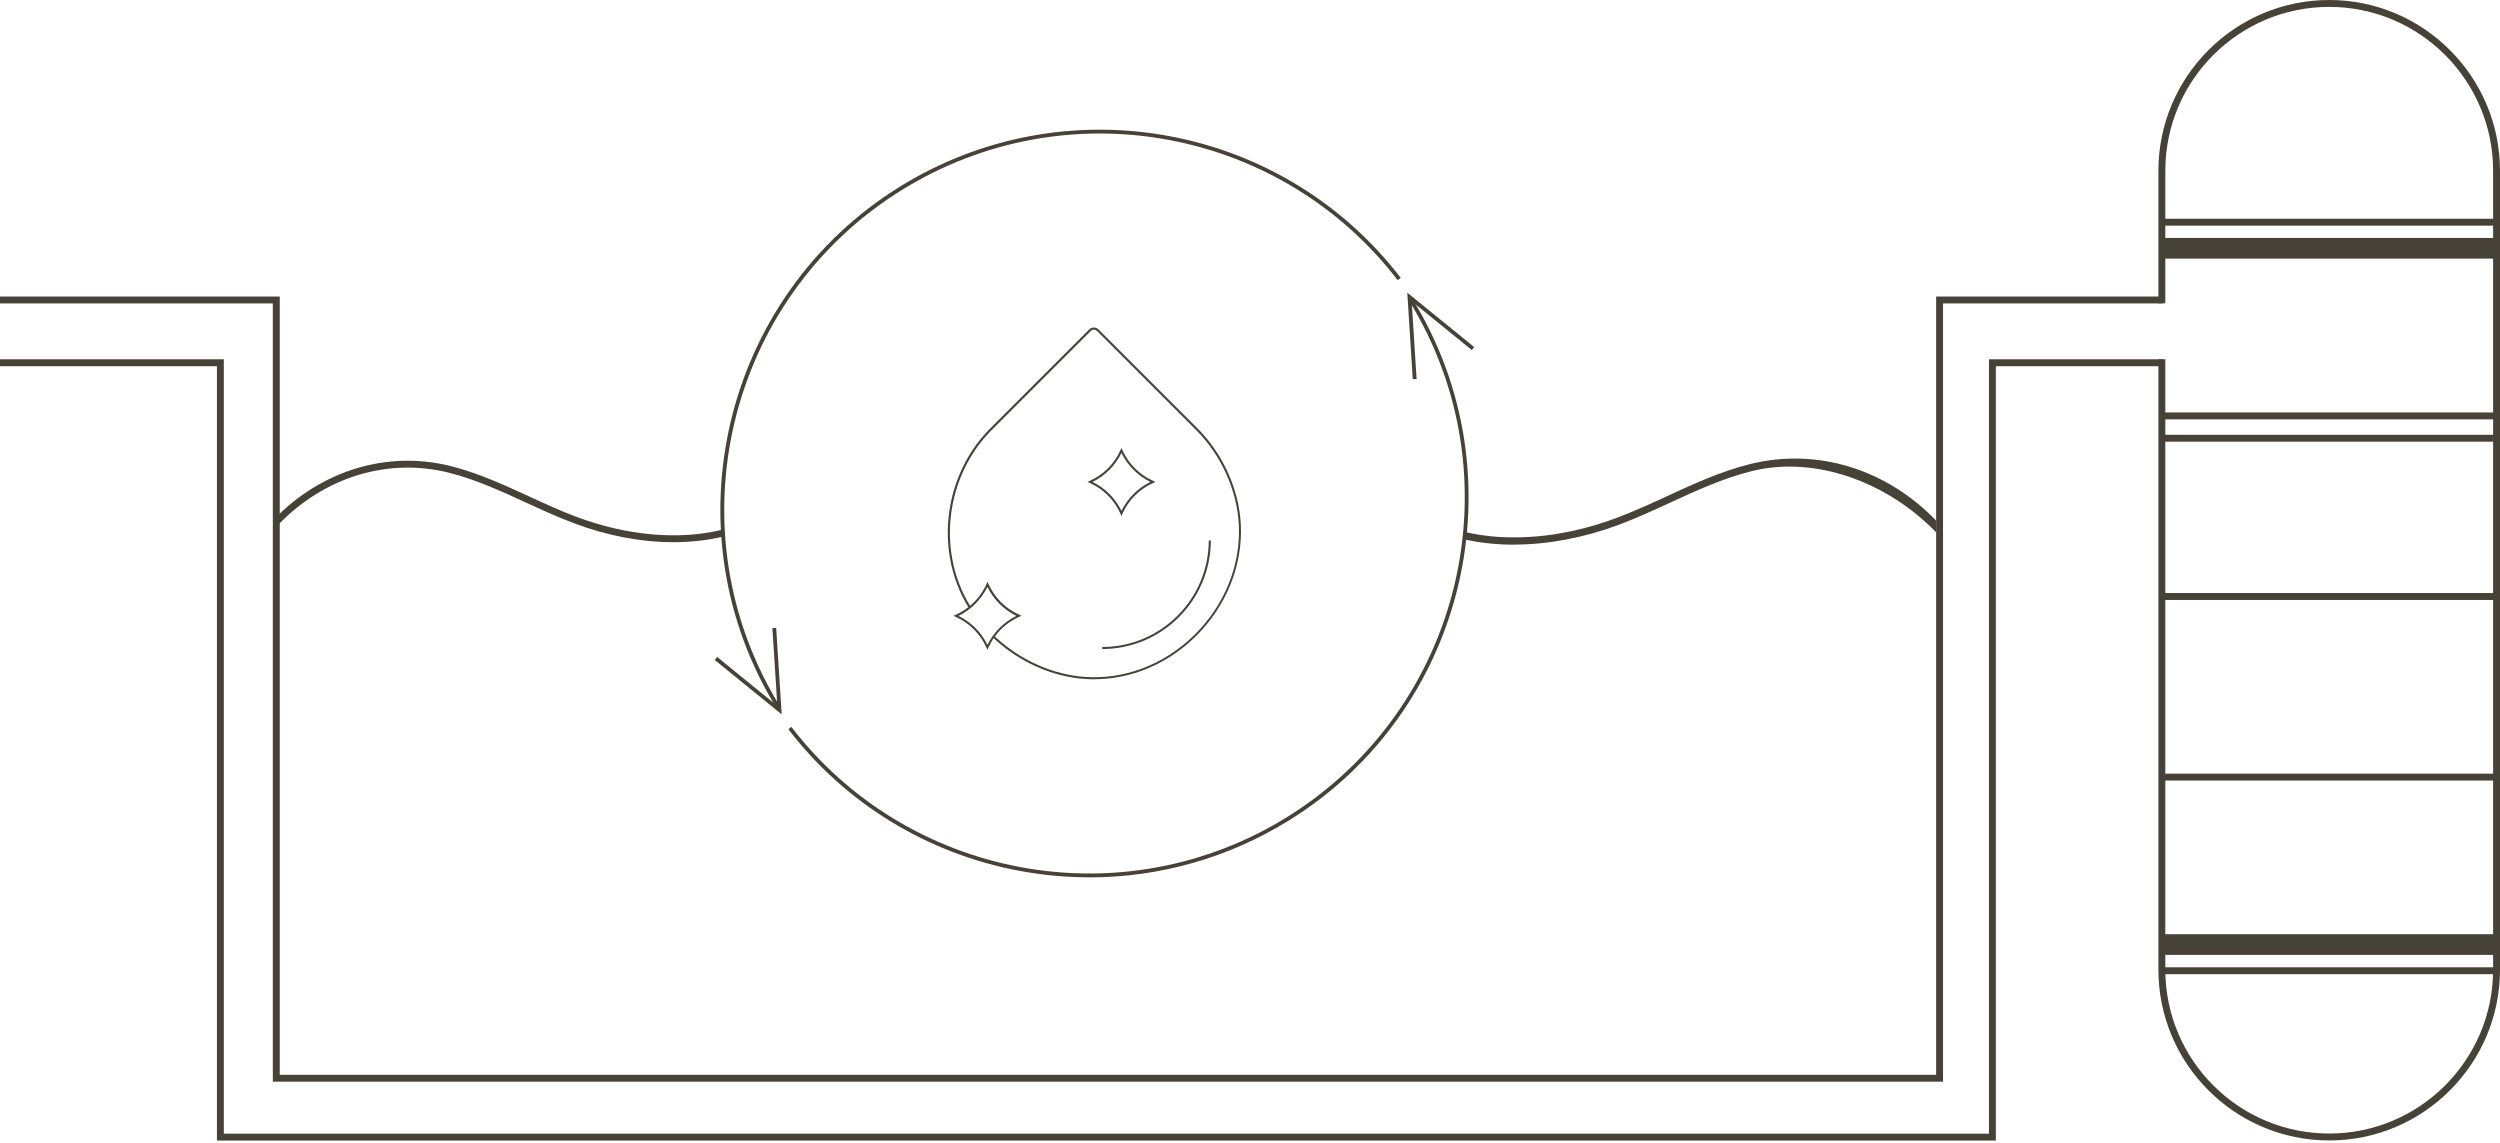
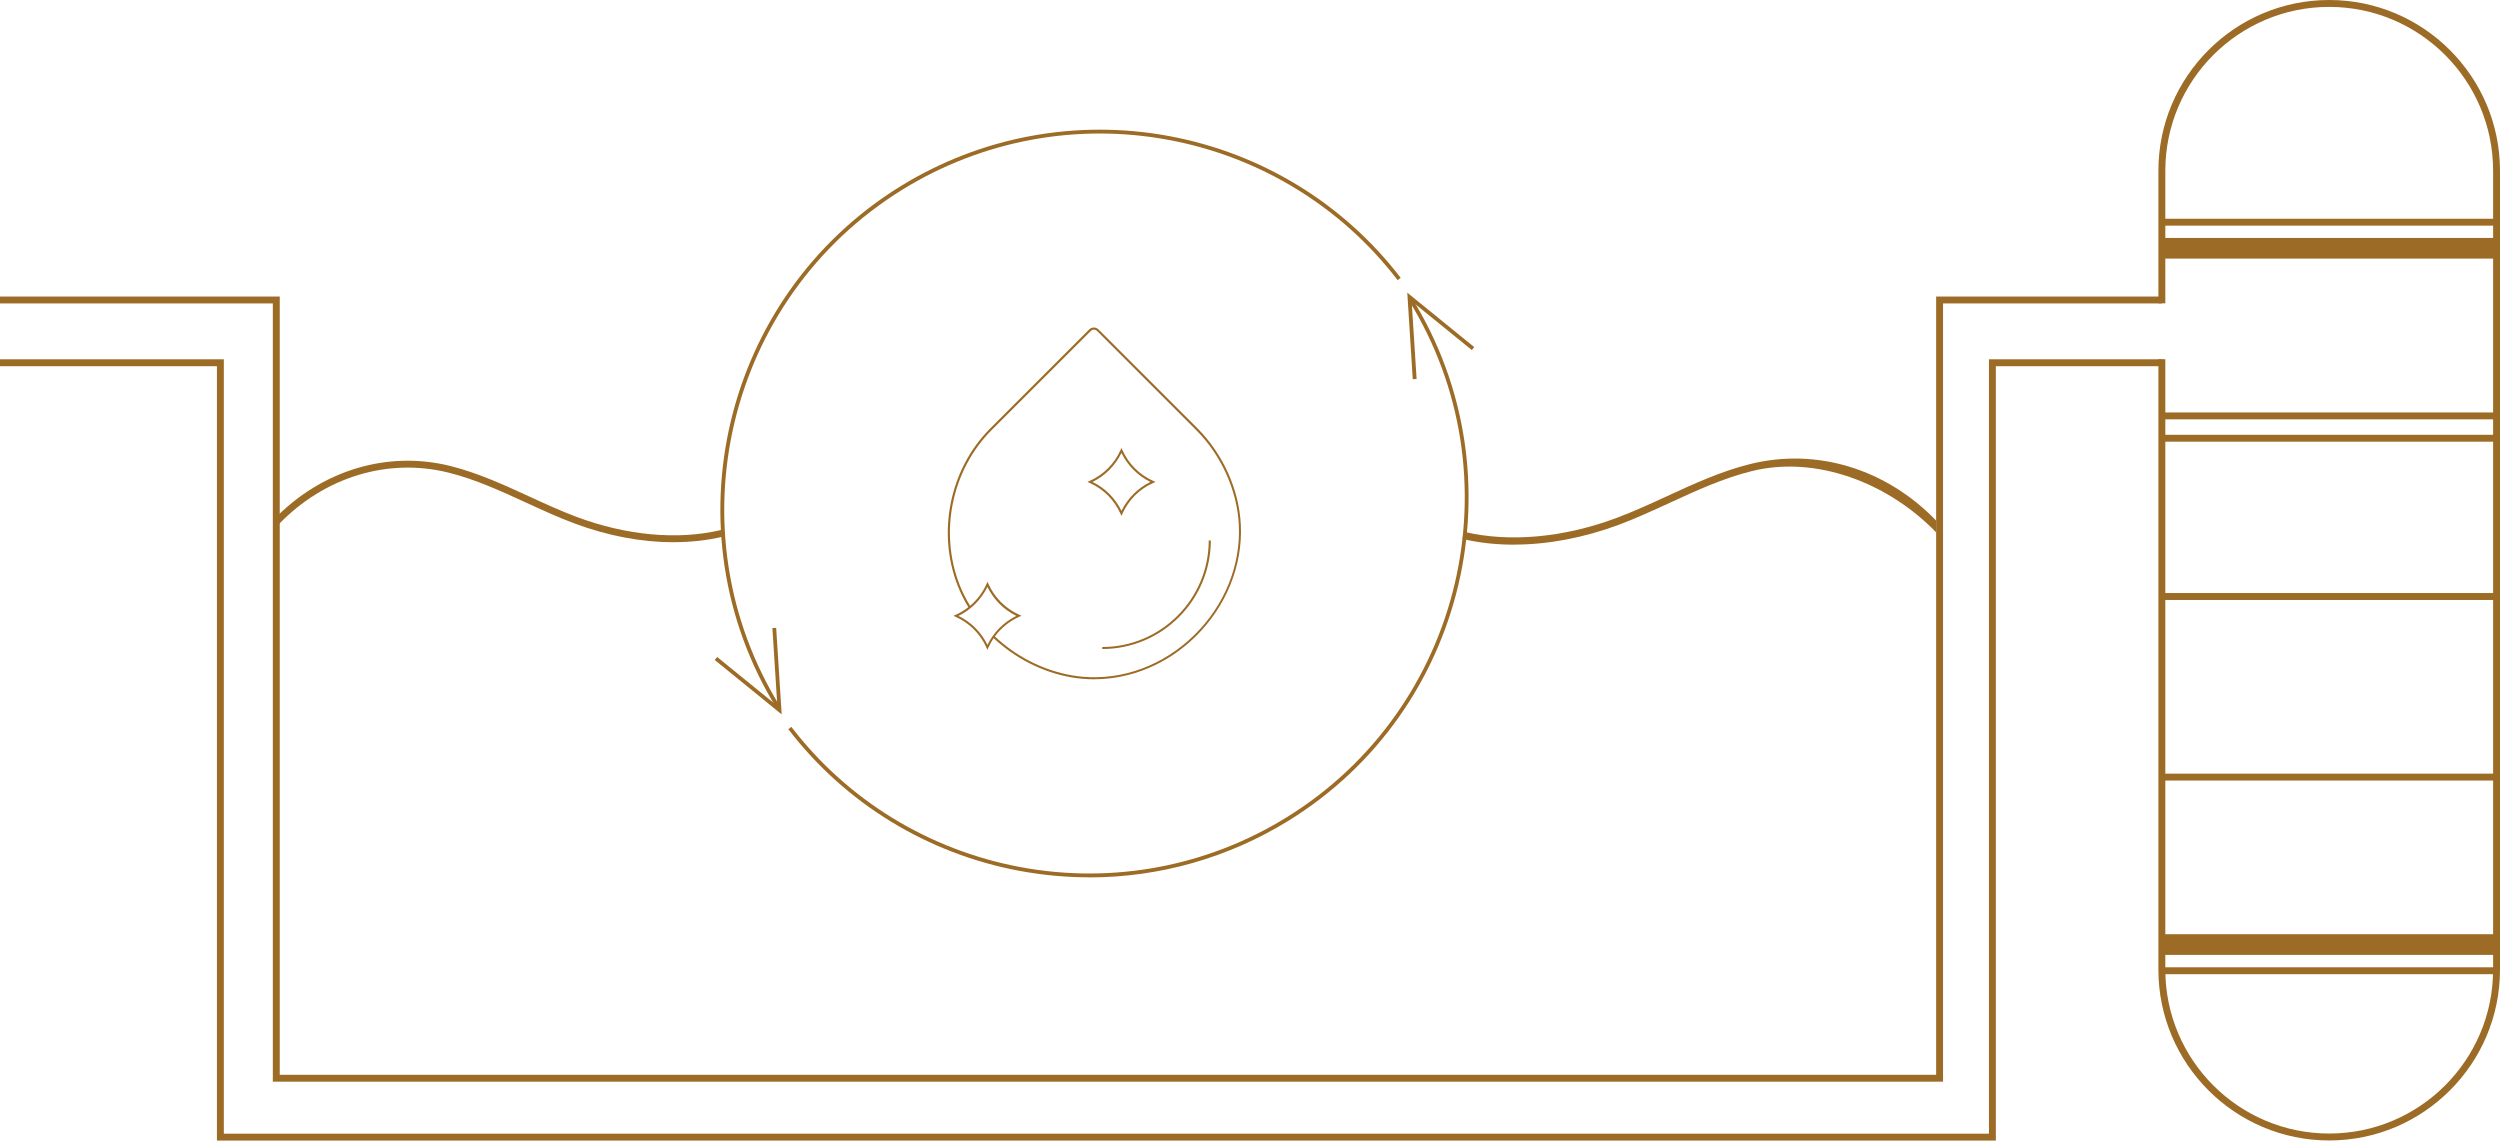
<svg xmlns="http://www.w3.org/2000/svg" width="70" height="32" viewBox="0 0 70 32" fill="none">
-   <path d="M54.405 30.287H7.639V8.496H0V8.303H7.833V30.094H54.212V8.303H60.533V8.496H54.405V30.287Z" fill="#474237" />
-   <path d="M18.865 15.183C17.969 15.183 17.015 15.005 16.079 14.654C15.617 14.482 15.164 14.272 14.725 14.071C14.032 13.752 13.314 13.422 12.565 13.235C10.868 12.81 9.088 13.353 7.806 14.679L7.667 14.546C8.999 13.167 10.847 12.607 12.611 13.048C13.376 13.239 14.104 13.573 14.805 13.895C15.241 14.096 15.691 14.303 16.144 14.473C17.542 14.996 18.977 15.127 20.187 14.841L20.232 15.028C19.799 15.131 19.338 15.181 18.863 15.181L18.865 15.183Z" fill="#474237" />
-   <path d="M21.755 19.847C18.673 14.862 20.224 8.3 25.208 5.219C27.462 3.827 30.137 3.327 32.74 3.811C35.325 4.292 37.626 5.701 39.219 7.779L39.134 7.844C37.557 5.788 35.279 4.394 32.721 3.917C30.145 3.437 27.496 3.933 25.266 5.311C20.332 8.36 18.797 14.856 21.847 19.791L21.756 19.847H21.755Z" fill="#474237" />
-   <path d="M21.887 20.003L20.013 18.48L20.08 18.395L21.766 19.766L21.627 17.586L21.733 17.58L21.887 20.003Z" fill="#474237" />
-   <path d="M30.502 24.565C29.852 24.565 29.201 24.505 28.552 24.385C25.967 23.905 23.666 22.495 22.073 20.418L22.158 20.352C23.735 22.408 26.014 23.802 28.572 24.279C31.147 24.76 33.796 24.264 36.026 22.885C40.961 19.837 42.495 13.34 39.445 8.406L39.536 8.35C42.617 13.335 41.067 19.897 36.082 22.978C34.389 24.024 32.46 24.567 30.502 24.567V24.565Z" fill="#474237" />
-   <path d="M39.557 10.618L39.404 8.195L41.279 9.719L41.211 9.802L39.526 8.433L39.665 10.611L39.557 10.618Z" fill="#474237" />
-   <path d="M30.64 19.021C30.529 19.021 30.417 19.015 30.303 19.006C29.494 18.932 28.685 18.592 28.025 18.046C27.955 17.99 27.887 17.93 27.824 17.868C27.766 17.951 27.718 18.042 27.675 18.135L27.648 18.195L27.621 18.135C27.449 17.749 27.142 17.442 26.756 17.27L26.696 17.243L26.756 17.216C26.886 17.158 27.005 17.087 27.113 17C26.994 16.805 26.893 16.6 26.812 16.393C26.229 14.893 26.596 13.127 27.727 11.995L30.503 9.219C30.575 9.154 30.683 9.154 30.753 9.219C30.753 9.219 33.523 11.988 33.531 11.995C34.243 12.708 34.697 13.714 34.743 14.691C34.799 15.834 34.338 16.974 33.477 17.822C32.693 18.592 31.673 19.019 30.639 19.019L30.64 19.021ZM27.858 17.822C27.924 17.884 27.994 17.944 28.063 18.002C28.714 18.54 29.511 18.876 30.308 18.948C31.44 19.05 32.581 18.625 33.438 17.783C34.288 16.949 34.743 15.824 34.687 14.696C34.641 13.735 34.193 12.741 33.49 12.04C33.49 12.04 33.467 12.017 30.714 9.264C30.668 9.219 30.592 9.219 30.546 9.264L27.77 12.038C26.656 13.152 26.293 14.893 26.868 16.372C26.947 16.575 27.046 16.774 27.162 16.963C27.358 16.797 27.517 16.588 27.623 16.349L27.65 16.289L27.677 16.349C27.849 16.735 28.156 17.042 28.542 17.214L28.602 17.241L28.542 17.268C28.268 17.39 28.034 17.581 27.858 17.818V17.822ZM26.837 17.245C27.191 17.417 27.476 17.702 27.648 18.056C27.822 17.702 28.106 17.417 28.459 17.245C28.106 17.073 27.82 16.787 27.648 16.434C27.474 16.787 27.191 17.073 26.837 17.245ZM30.863 18.173V18.116C32.505 18.116 33.843 16.776 33.845 15.133H33.903C33.901 16.806 32.538 18.172 30.863 18.173ZM31.401 14.445L31.374 14.386C31.202 13.999 30.895 13.692 30.509 13.521L30.449 13.494L30.509 13.466C30.895 13.295 31.202 12.988 31.374 12.602L31.401 12.542L31.428 12.602C31.6 12.988 31.907 13.295 32.293 13.466L32.353 13.494L32.293 13.521C31.907 13.692 31.6 13.999 31.428 14.386L31.401 14.445ZM30.59 13.494C30.944 13.665 31.229 13.951 31.401 14.304C31.575 13.951 31.859 13.665 32.212 13.494C31.859 13.322 31.573 13.036 31.401 12.683C31.227 13.036 30.944 13.322 30.59 13.494Z" fill="#474237" />
-   <path d="M42.395 15.249C43.341 15.249 44.347 15.059 45.334 14.691C45.82 14.509 46.299 14.287 46.762 14.075C47.494 13.737 48.253 13.389 49.042 13.193C50.834 12.745 52.857 13.505 54.213 14.907V14.577C52.807 13.121 50.857 12.53 48.994 12.996C48.187 13.197 47.421 13.55 46.679 13.892C46.22 14.104 45.743 14.322 45.264 14.502C43.789 15.054 42.274 15.193 40.998 14.892L40.951 15.09C41.409 15.199 41.893 15.251 42.397 15.251L42.395 15.249Z" fill="#474237" />
-   <path d="M55.884 31.936H6.074V10.254H0V10.06H6.267V31.743H55.691V10.06H60.533V10.254H55.884V31.936Z" fill="#474237" />
-   <path d="M65.218 31.933C62.581 31.933 60.435 29.788 60.435 27.15V10.057H60.629V27.15C60.629 29.681 62.687 31.739 65.218 31.739C67.749 31.739 69.807 29.681 69.807 27.15V4.782C69.807 2.251 67.749 0.193 65.218 0.193C62.687 0.193 60.629 2.251 60.629 4.782V8.493H60.435V4.782C60.435 2.145 62.581 0 65.218 0C67.855 0 70 2.145 70 4.782V27.15C70 29.788 67.855 31.933 65.218 31.933Z" fill="#474237" />
-   <path d="M69.903 6.125H60.532V6.318H69.903V6.125Z" fill="#474237" />
-   <path d="M69.903 6.662H60.532V7.241H69.903V6.662Z" fill="#474237" />
-   <path d="M69.903 27.084H60.532V27.277H69.903V27.084Z" fill="#474237" />
-   <path d="M69.903 26.158H60.532V26.737H69.903V26.158Z" fill="#474237" />
-   <path d="M69.903 11.549H60.532V11.742H69.903V11.549Z" fill="#474237" />
-   <path d="M69.903 16.605H60.532V16.799H69.903V16.605Z" fill="#474237" />
-   <path d="M69.903 21.662H60.532V21.855H69.903V21.662Z" fill="#474237" />
-   <path d="M69.903 12.174H60.532V12.367H69.903V12.174Z" fill="#474237" />
+   <path d="M54.405 30.287H7.639V8.496H0V8.303H7.833V30.094H54.212V8.303H60.533V8.496H54.405V30.287Z" fill="#9c6b25" />
+   <path d="M18.865 15.183C17.969 15.183 17.015 15.005 16.079 14.654C15.617 14.482 15.164 14.272 14.725 14.071C14.032 13.752 13.314 13.422 12.565 13.235C10.868 12.81 9.088 13.353 7.806 14.679L7.667 14.546C8.999 13.167 10.847 12.607 12.611 13.048C13.376 13.239 14.104 13.573 14.805 13.895C15.241 14.096 15.691 14.303 16.144 14.473C17.542 14.996 18.977 15.127 20.187 14.841L20.232 15.028C19.799 15.131 19.338 15.181 18.863 15.181L18.865 15.183Z" fill="#9c6b25" />
+   <path d="M21.755 19.847C18.673 14.862 20.224 8.3 25.208 5.219C27.462 3.827 30.137 3.327 32.74 3.811C35.325 4.292 37.626 5.701 39.219 7.779L39.134 7.844C37.557 5.788 35.279 4.394 32.721 3.917C30.145 3.437 27.496 3.933 25.266 5.311C20.332 8.36 18.797 14.856 21.847 19.791L21.756 19.847H21.755Z" fill="#9c6b25" />
+   <path d="M21.887 20.003L20.013 18.48L20.08 18.395L21.766 19.766L21.627 17.586L21.733 17.58L21.887 20.003Z" fill="#9c6b25" />
+   <path d="M30.502 24.565C29.852 24.565 29.201 24.505 28.552 24.385C25.967 23.905 23.666 22.495 22.073 20.418L22.158 20.352C23.735 22.408 26.014 23.802 28.572 24.279C31.147 24.76 33.796 24.264 36.026 22.885C40.961 19.837 42.495 13.34 39.445 8.406L39.536 8.35C42.617 13.335 41.067 19.897 36.082 22.978C34.389 24.024 32.46 24.567 30.502 24.567V24.565Z" fill="#9c6b25" />
+   <path d="M39.557 10.618L39.404 8.195L41.279 9.719L41.211 9.802L39.526 8.433L39.665 10.611L39.557 10.618Z" fill="#9c6b25" />
+   <path d="M30.64 19.021C30.529 19.021 30.417 19.015 30.303 19.006C29.494 18.932 28.685 18.592 28.025 18.046C27.955 17.99 27.887 17.93 27.824 17.868C27.766 17.951 27.718 18.042 27.675 18.135L27.648 18.195L27.621 18.135C27.449 17.749 27.142 17.442 26.756 17.27L26.696 17.243L26.756 17.216C26.886 17.158 27.005 17.087 27.113 17C26.994 16.805 26.893 16.6 26.812 16.393C26.229 14.893 26.596 13.127 27.727 11.995L30.503 9.219C30.575 9.154 30.683 9.154 30.753 9.219C30.753 9.219 33.523 11.988 33.531 11.995C34.243 12.708 34.697 13.714 34.743 14.691C34.799 15.834 34.338 16.974 33.477 17.822C32.693 18.592 31.673 19.019 30.639 19.019L30.64 19.021ZM27.858 17.822C27.924 17.884 27.994 17.944 28.063 18.002C28.714 18.54 29.511 18.876 30.308 18.948C31.44 19.05 32.581 18.625 33.438 17.783C34.288 16.949 34.743 15.824 34.687 14.696C34.641 13.735 34.193 12.741 33.49 12.04C33.49 12.04 33.467 12.017 30.714 9.264C30.668 9.219 30.592 9.219 30.546 9.264L27.77 12.038C26.656 13.152 26.293 14.893 26.868 16.372C26.947 16.575 27.046 16.774 27.162 16.963C27.358 16.797 27.517 16.588 27.623 16.349L27.65 16.289L27.677 16.349C27.849 16.735 28.156 17.042 28.542 17.214L28.602 17.241L28.542 17.268C28.268 17.39 28.034 17.581 27.858 17.818V17.822ZM26.837 17.245C27.191 17.417 27.476 17.702 27.648 18.056C27.822 17.702 28.106 17.417 28.459 17.245C28.106 17.073 27.82 16.787 27.648 16.434C27.474 16.787 27.191 17.073 26.837 17.245ZM30.863 18.173V18.116C32.505 18.116 33.843 16.776 33.845 15.133H33.903C33.901 16.806 32.538 18.172 30.863 18.173ZM31.401 14.445L31.374 14.386C31.202 13.999 30.895 13.692 30.509 13.521L30.449 13.494L30.509 13.466C30.895 13.295 31.202 12.988 31.374 12.602L31.401 12.542L31.428 12.602C31.6 12.988 31.907 13.295 32.293 13.466L32.353 13.494L32.293 13.521C31.907 13.692 31.6 13.999 31.428 14.386L31.401 14.445ZM30.59 13.494C30.944 13.665 31.229 13.951 31.401 14.304C31.575 13.951 31.859 13.665 32.212 13.494C31.859 13.322 31.573 13.036 31.401 12.683C31.227 13.036 30.944 13.322 30.59 13.494Z" fill="#9c6b25" />
+   <path d="M42.395 15.249C43.341 15.249 44.347 15.059 45.334 14.691C45.82 14.509 46.299 14.287 46.762 14.075C47.494 13.737 48.253 13.389 49.042 13.193C50.834 12.745 52.857 13.505 54.213 14.907V14.577C52.807 13.121 50.857 12.53 48.994 12.996C48.187 13.197 47.421 13.55 46.679 13.892C46.22 14.104 45.743 14.322 45.264 14.502C43.789 15.054 42.274 15.193 40.998 14.892L40.951 15.09C41.409 15.199 41.893 15.251 42.397 15.251L42.395 15.249Z" fill="#9c6b25" />
+   <path d="M55.884 31.936H6.074V10.254H0V10.06H6.267V31.743H55.691V10.06H60.533V10.254H55.884V31.936Z" fill="#9c6b25" />
+   <path d="M65.218 31.933C62.581 31.933 60.435 29.788 60.435 27.15V10.057H60.629V27.15C60.629 29.681 62.687 31.739 65.218 31.739C67.749 31.739 69.807 29.681 69.807 27.15V4.782C69.807 2.251 67.749 0.193 65.218 0.193C62.687 0.193 60.629 2.251 60.629 4.782V8.493H60.435V4.782C60.435 2.145 62.581 0 65.218 0C67.855 0 70 2.145 70 4.782V27.15C70 29.788 67.855 31.933 65.218 31.933Z" fill="#9c6b25" />
+   <path d="M69.903 6.125H60.532V6.318H69.903V6.125Z" fill="#9c6b25" />
+   <path d="M69.903 6.662H60.532V7.241H69.903V6.662Z" fill="#9c6b25" />
+   <path d="M69.903 27.084H60.532V27.277H69.903V27.084Z" fill="#9c6b25" />
+   <path d="M69.903 26.158H60.532V26.737H69.903V26.158Z" fill="#9c6b25" />
+   <path d="M69.903 11.549H60.532V11.742H69.903V11.549Z" fill="#9c6b25" />
+   <path d="M69.903 16.605H60.532V16.799H69.903V16.605Z" fill="#9c6b25" />
+   <path d="M69.903 21.662H60.532V21.855H69.903V21.662Z" fill="#9c6b25" />
+   <path d="M69.903 12.174H60.532V12.367H69.903V12.174Z" fill="#9c6b25" />
</svg>
